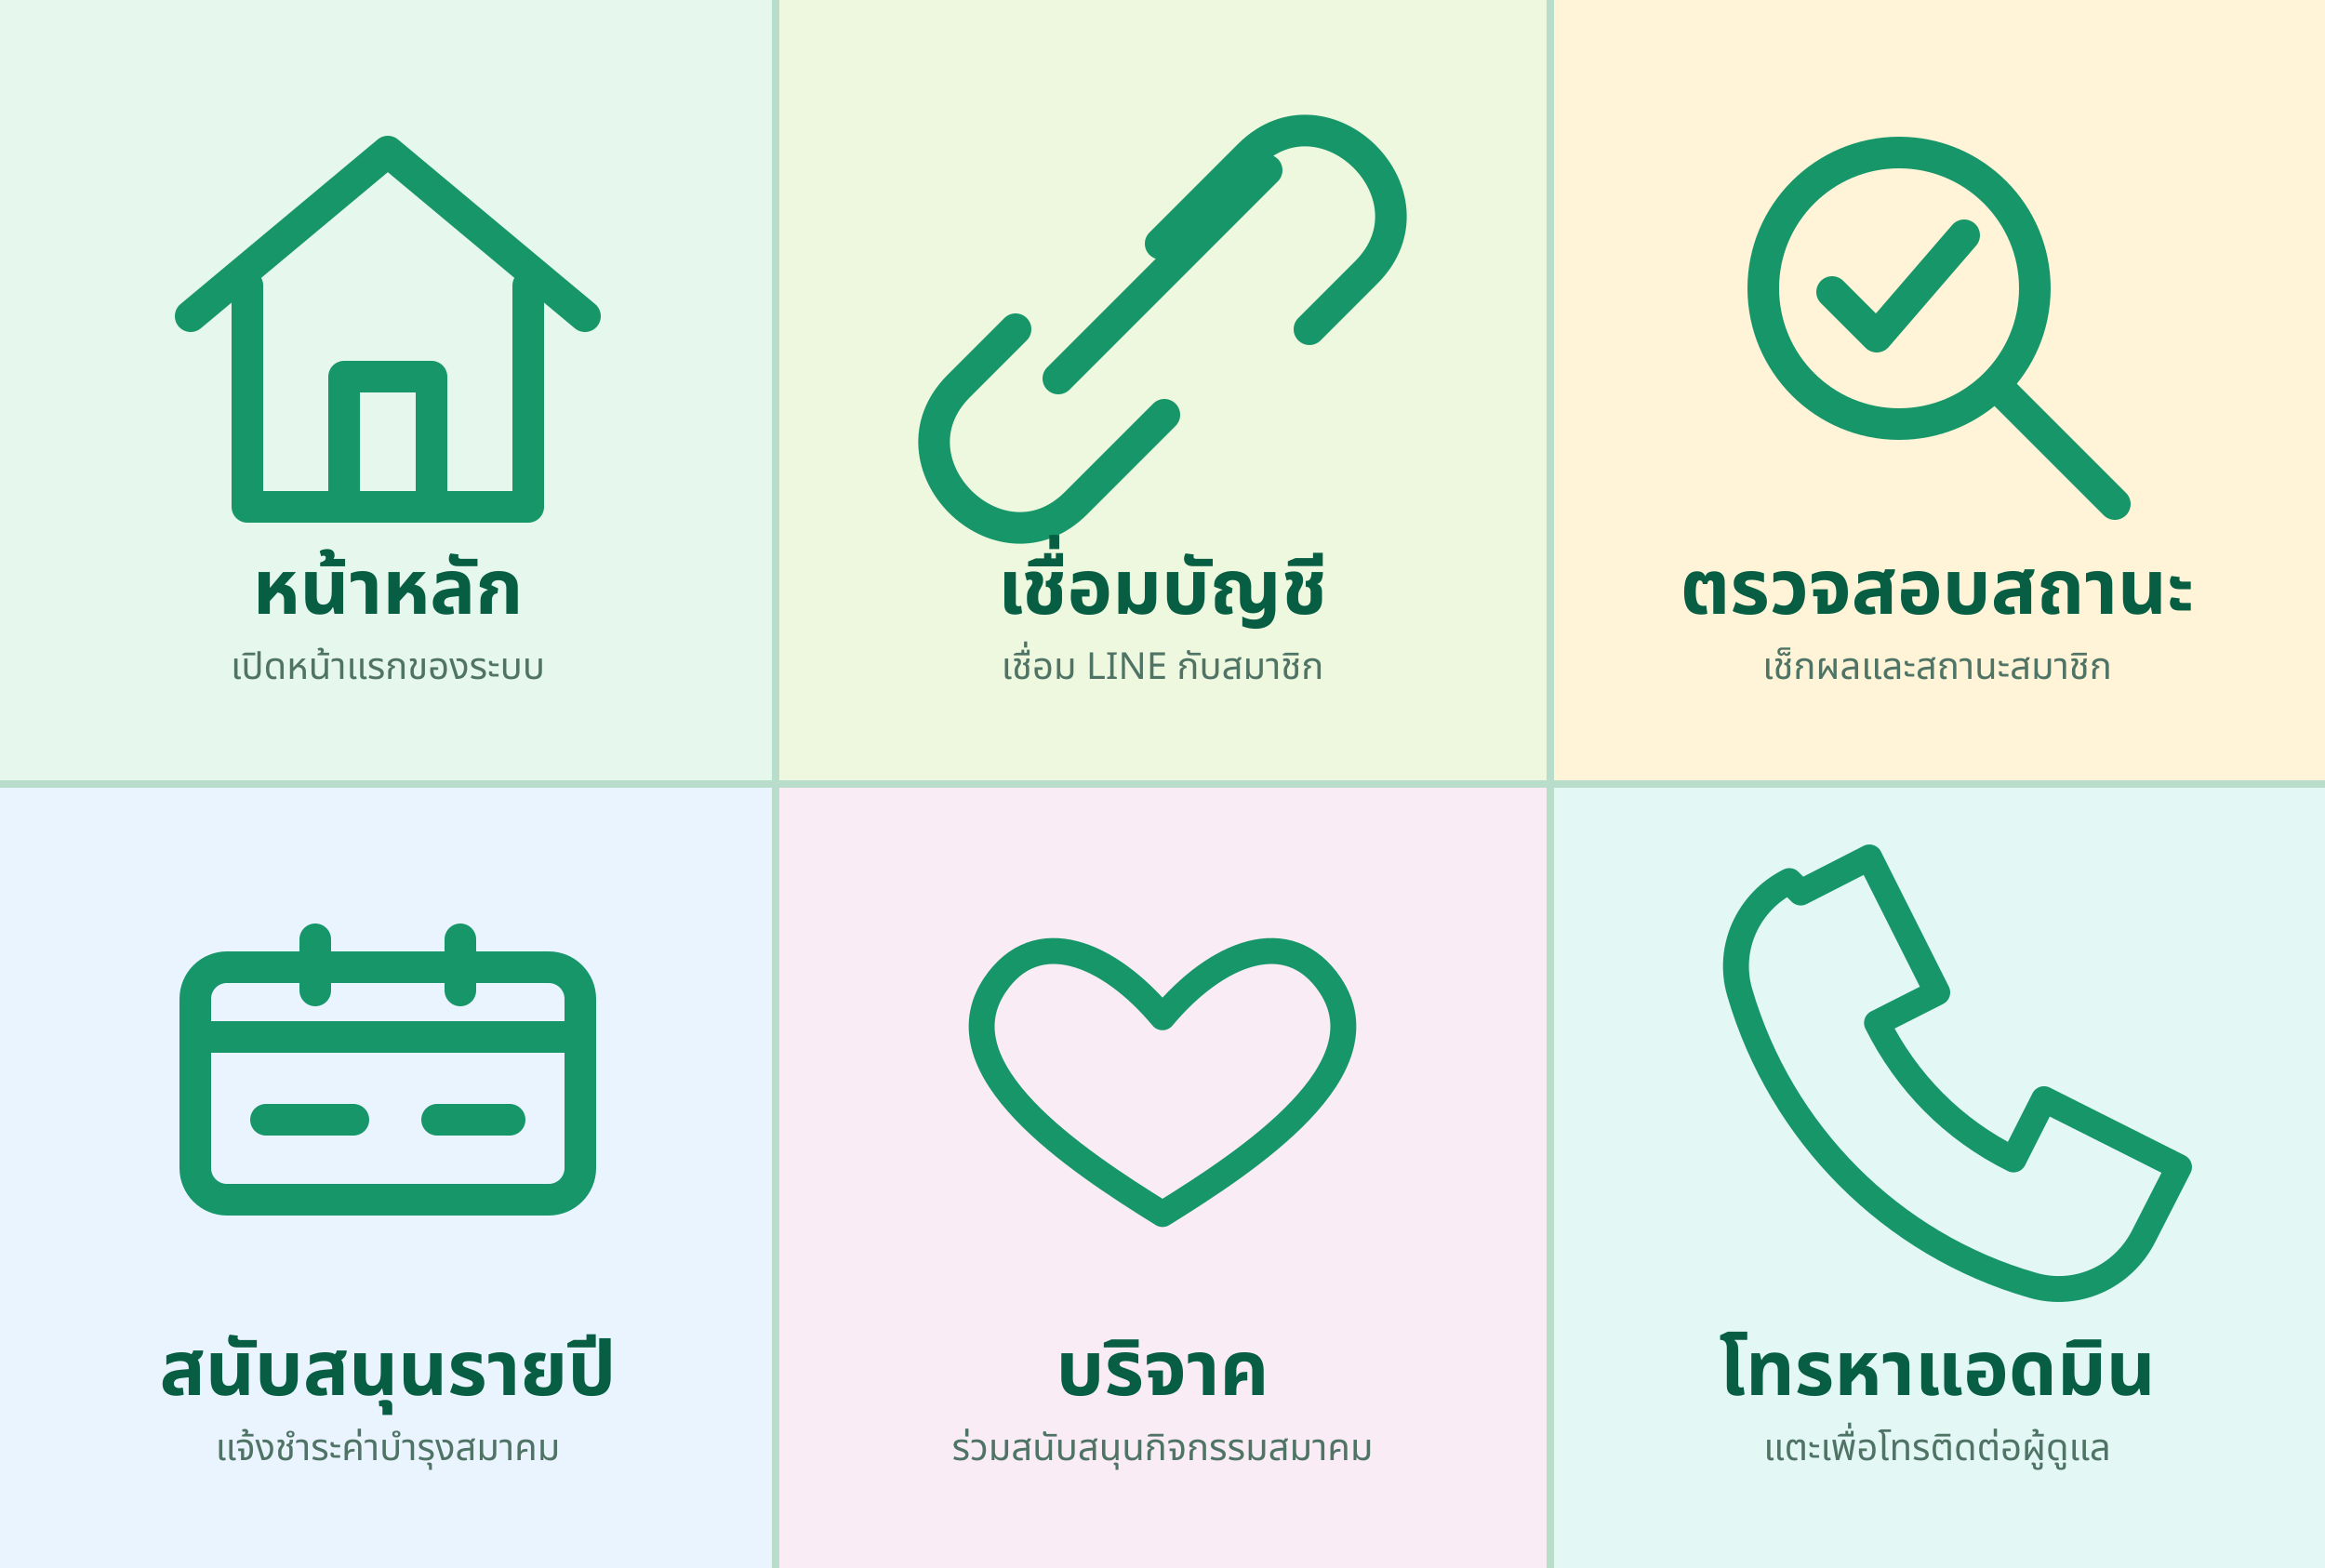
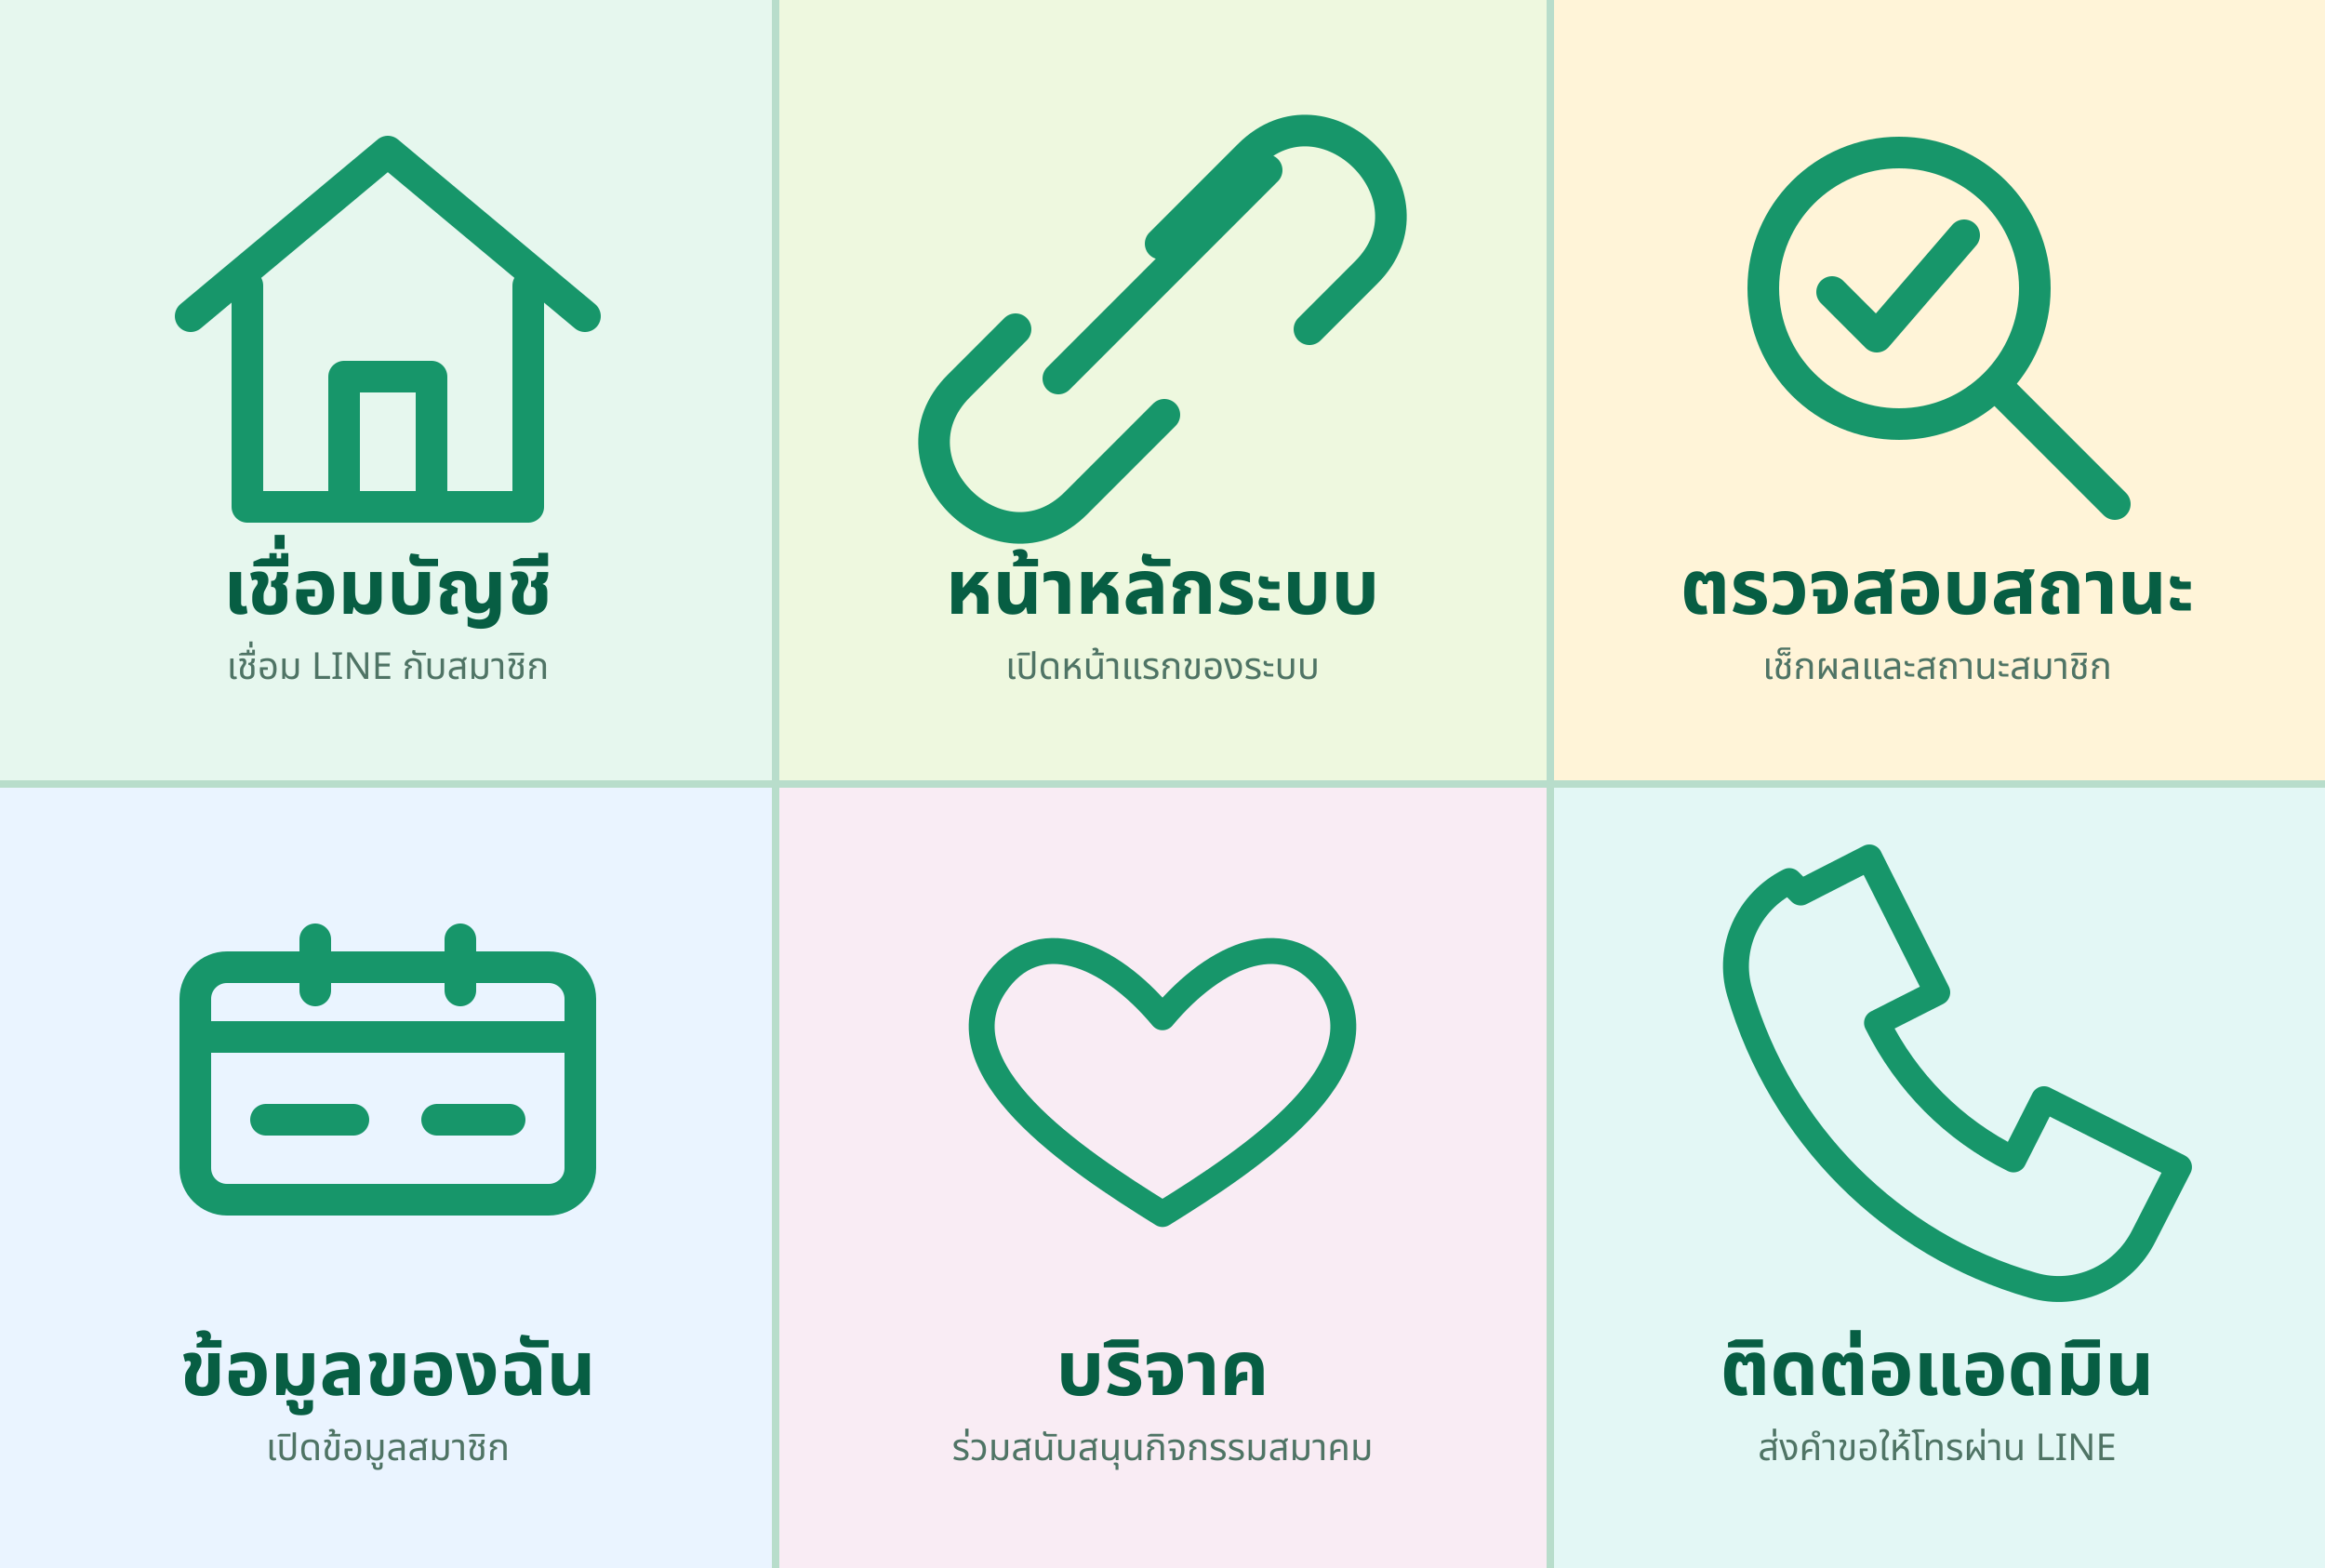
<svg xmlns="http://www.w3.org/2000/svg" width="2500" height="1686" viewBox="0 0 2500 1686">
  <style>
    .title{font:700 82px Sarabun,"Noto Sans Thai",sans-serif;fill:#075E43;text-anchor:middle}
    .sub{font:400 40px Sarabun,"Noto Sans Thai",sans-serif;fill:#4F7465;text-anchor:middle}
    .icon{fill:none;stroke:#17966A;stroke-width:34;stroke-linecap:round;stroke-linejoin:round}
    .line{stroke:#B8DDCB;stroke-width:8}
  </style>
  <rect width="2500" height="1686" fill="#F7FCF9" />
  <rect x="0" y="0" width="834" height="843" fill="#E6F7EE" />
  <rect x="834" y="0" width="833" height="843" fill="#EEF8DF" />
  <rect x="1667" y="0" width="833" height="843" fill="#FFF4D8" />
  <rect x="0" y="843" width="834" height="843" fill="#EAF4FF" />
  <rect x="834" y="843" width="833" height="843" fill="#F9ECF4" />
  <rect x="1667" y="843" width="833" height="843" fill="#E3F7F5" />
  <path class="line" d="M834 0v1686M1667 0v1686M0 843h2500" />
  <path class="icon" d="M205 340l212-177 212 177M266 307v238h302V307M370 545V405h94v140" />
-   <text class="title" x="417" y="660">หน้าหลัก</text>
-   <text class="sub" x="417" y="730">เปิดหน้าแรกของระบบ</text>
+   <text class="title" x="417" y="660">เชื่อมบัญชี</text>
+   <text class="sub" x="417" y="730">เชื่อม LINE กับสมาชิก</text>
  <path class="icon" d="M1092 354l-61 61c-82 82 44 208 126 126l95-95M1408 354l61-61c82-82-44-208-126-126l-95 95M1138 407l224-224" />
-   <text class="title" x="1250" y="660">เชื่อมบัญชี</text>
-   <text class="sub" x="1250" y="730">เชื่อม LINE กับสมาชิก</text>
+   <text class="title" x="1250" y="660">หน้าหลักระบบ</text>
+   <text class="sub" x="1250" y="730">เปิดหน้าแรกของระบบ</text>
  <circle class="icon" cx="2042" cy="310" r="146" />
  <path class="icon" d="M2148 416l126 126M1970 314l48 48 94-109" />
  <text class="title" x="2083" y="660">ตรวจสอบสถานะ</text>
  <text class="sub" x="2083" y="730">เช็กผลและสถานะสมาชิก</text>
  <rect class="icon" x="210" y="1040" width="414" height="250" rx="34" />
  <path class="icon" d="M210 1115h414M286 1204h94M470 1204h78M339 1010v55M495 1010v55" />
-   <text class="title" x="417" y="1500">สนับสนุนรายปี</text>
-   <text class="sub" x="417" y="1570">แจ้งชำระค่าบำรุงสมาคม</text>
+   <text class="title" x="417" y="1500">ข้อมูลของฉัน</text>
+   <text class="sub" x="417" y="1570">เปิดข้อมูลสมาชิก</text>
  <path class="icon" transform="translate(225 100) scale(.82)" d="M1030 1170c55-82 150-42 220 42 70-84 165-124 220-42 73 110-104 228-220 300-116-72-293-190-220-300z" />
  <text class="title" x="1250" y="1500">บริจาค</text>
  <text class="sub" x="1250" y="1570">ร่วมสนับสนุนกิจกรรมสมาคม</text>
  <path class="icon" transform="translate(375 120) scale(.82)" d="M1904 1024l90-46 89 177-79 40c39 78 100 140 179 179l40-79 177 89-46 90c-27 54-88 82-146 65-185-53-330-199-384-384-17-58 11-119 65-146z" />
-   <text class="title" x="2083" y="1500">โทรหาแอดมิน</text>
-   <text class="sub" x="2083" y="1570">แตะเพื่อโทรติดต่อผู้ดูแล</text>
+   <text class="title" x="2083" y="1500">ติดต่อแอดมิน</text>
+   <text class="sub" x="2083" y="1570">ส่งคำขอให้โทรผ่าน LINE</text>
</svg>
